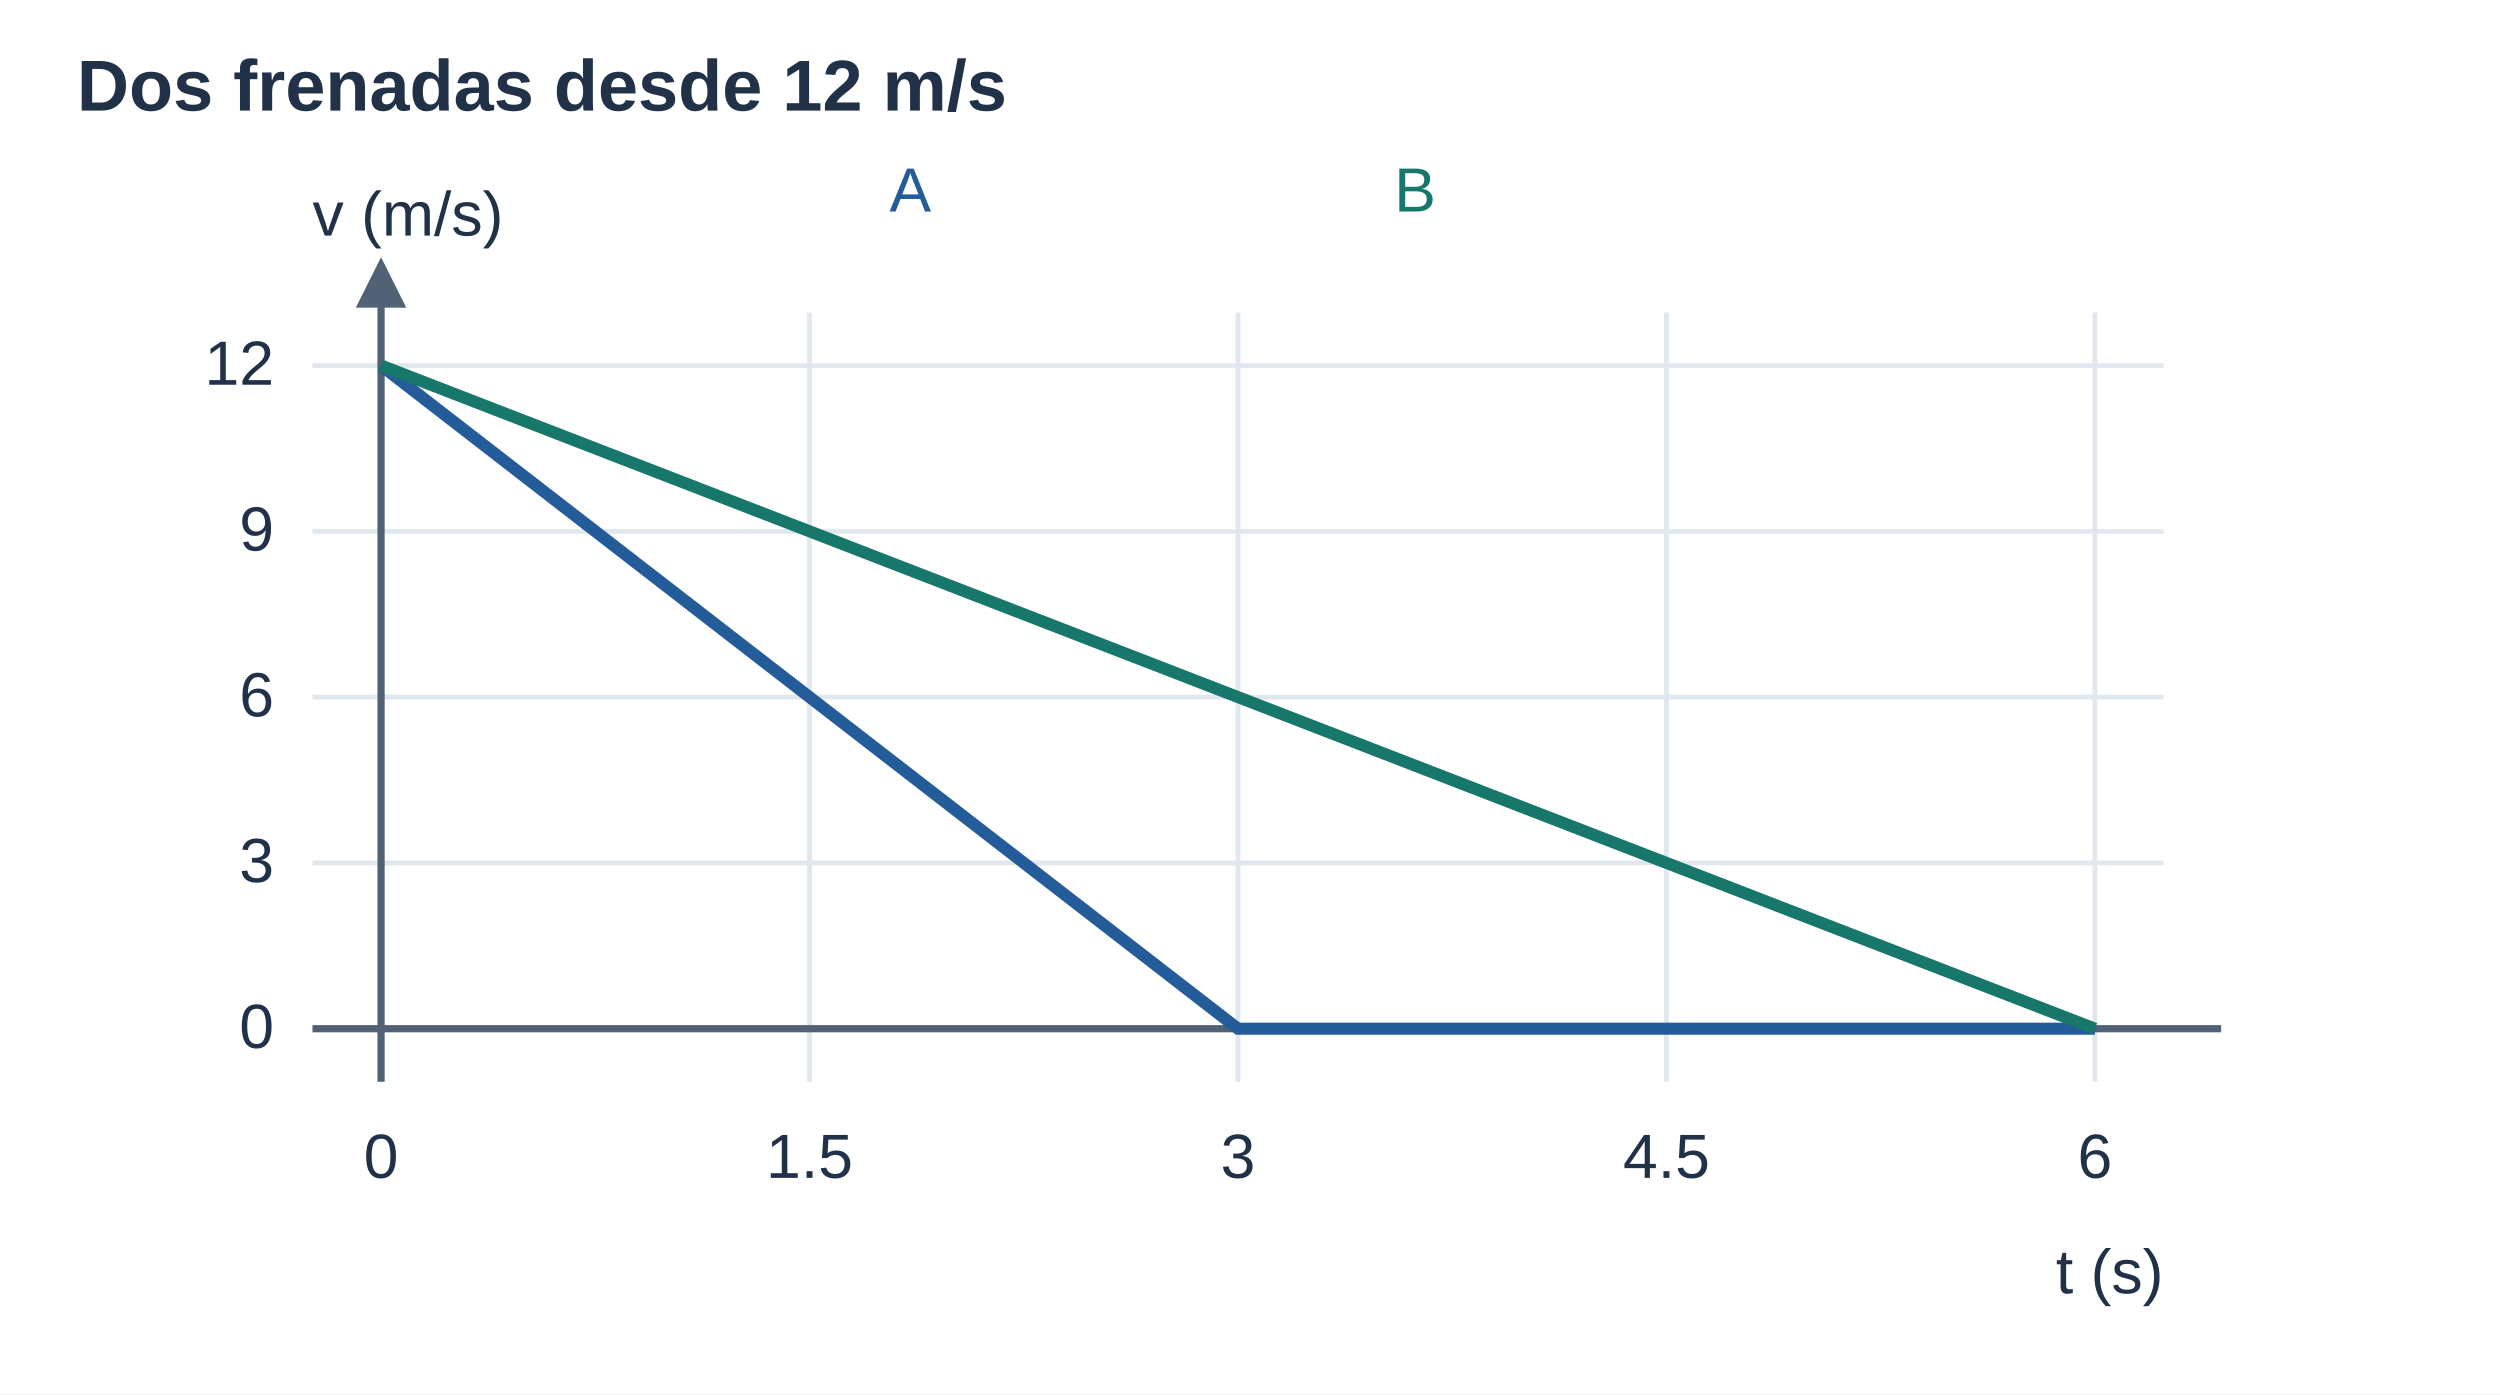
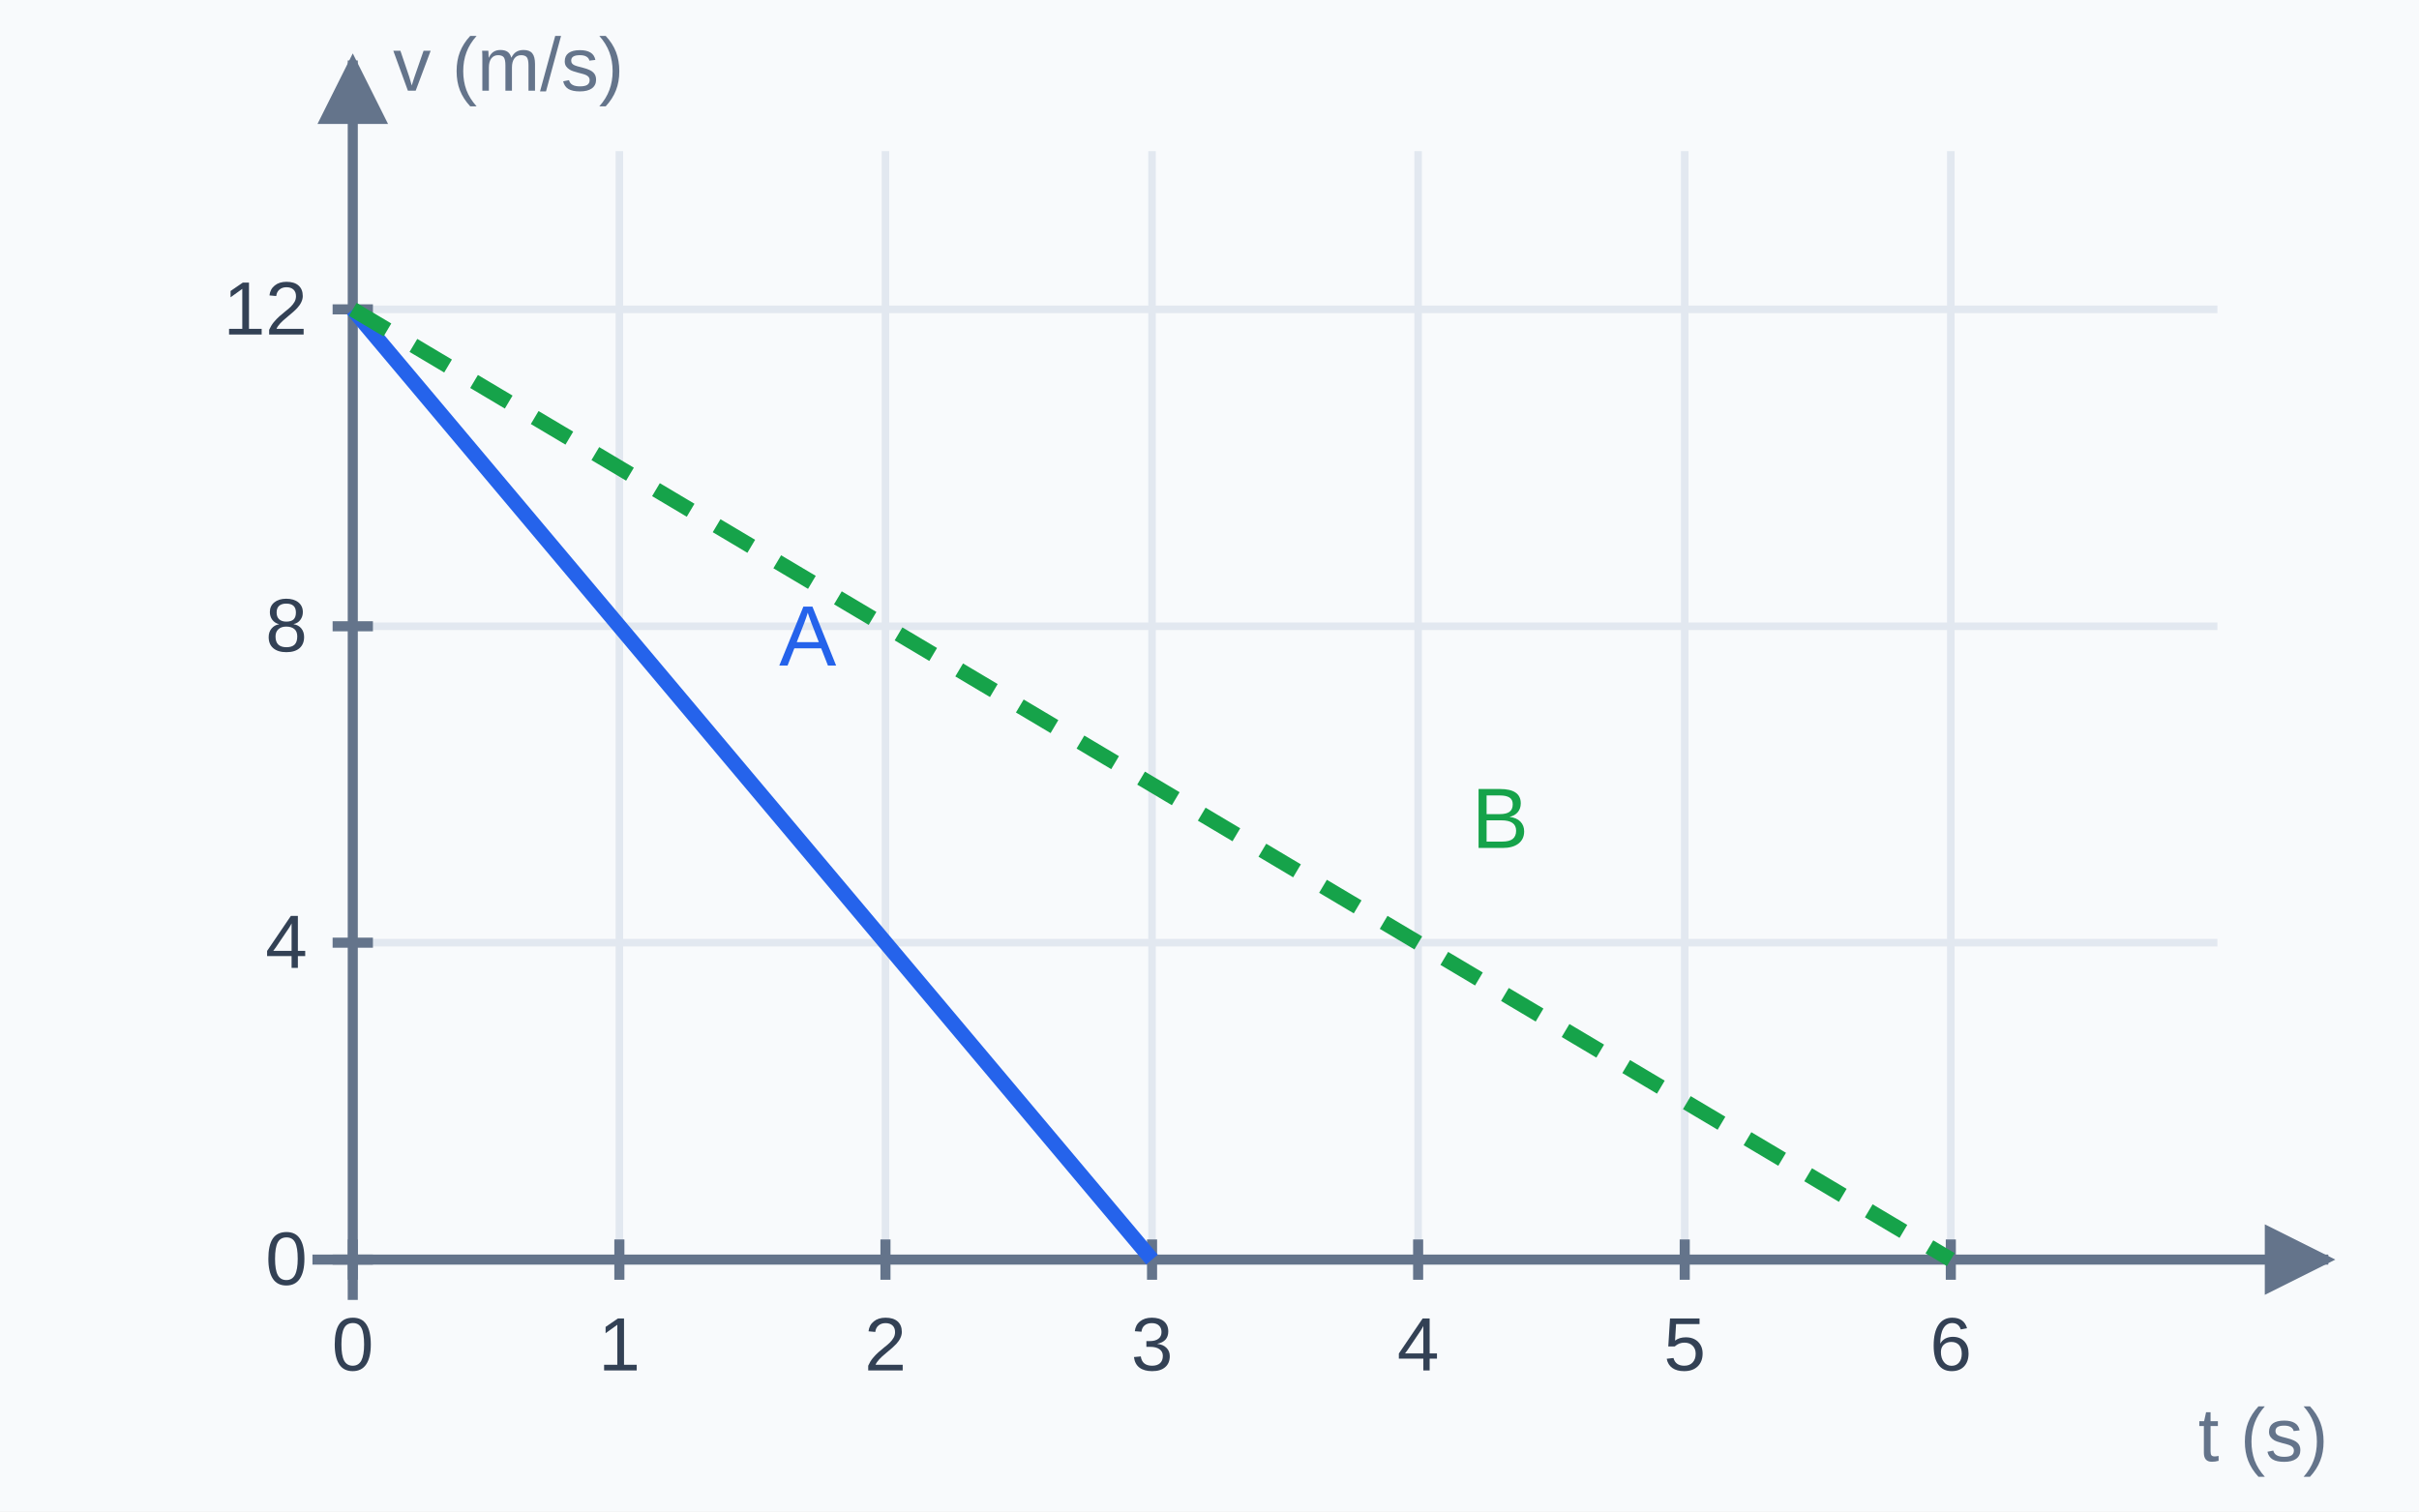
- <svg xmlns="http://www.w3.org/2000/svg" viewBox="0 0 520 290" role="img" aria-labelledby="title desc" style="max-width:100%;height:auto">
+ <svg xmlns="http://www.w3.org/2000/svg" viewBox="0 0 480 300" role="img" aria-labelledby="title desc">
  <defs>
-     <marker id="arrow" markerWidth="7" markerHeight="7" refX="6" refY="3.5" orient="auto-start-reverse">
-       <path d="M0 0 L7 3.5 L0 7Z" fill="context-stroke" />
+     <marker id="a-axis" viewBox="0 0 10 10" refX="9" refY="5" markerWidth="7" markerHeight="7" orient="auto-start-reverse">
+       <path d="M0 0 L10 5 L0 10 Z" fill="#64748b" />
+     </marker>
+     <marker id="a-blue" viewBox="0 0 10 10" refX="9" refY="5" markerWidth="7" markerHeight="7" orient="auto-start-reverse">
+       <path d="M0 0 L10 5 L0 10 Z" fill="#2563eb" />
+     </marker>
+     <marker id="a-amber" viewBox="0 0 10 10" refX="9" refY="5" markerWidth="7" markerHeight="7" orient="auto-start-reverse">
+       <path d="M0 0 L10 5 L0 10 Z" fill="#d97706" />
+     </marker>
+     <marker id="a-green" viewBox="0 0 10 10" refX="9" refY="5" markerWidth="7" markerHeight="7" orient="auto-start-reverse">
+       <path d="M0 0 L10 5 L0 10 Z" fill="#16a34a" />
+     </marker>
+     <marker id="a-red" viewBox="0 0 10 10" refX="9" refY="5" markerWidth="7" markerHeight="7" orient="auto-start-reverse">
+       <path d="M0 0 L10 5 L0 10 Z" fill="#dc2626" />
+     </marker>
+     <marker id="a-grey" viewBox="0 0 10 10" refX="9" refY="5" markerWidth="7" markerHeight="7" orient="auto-start-reverse">
+       <path d="M0 0 L10 5 L0 10 Z" fill="#94a3b8" />
    </marker>
  </defs>
-   <rect width="100%" height="100%" fill="white" />
-   <g font-family="Arial,sans-serif" font-size="13" fill="#203148">
-     <text x="16" y="23" font-size="15" font-weight="bold">Dos frenadas desde 12 m/s</text>
-     <path d="M79.26 65V225 M65 213.97H450" stroke="#e1e7ee" fill="none" />
-     <text x="79.26" y="245" text-anchor="middle">0</text>
-     <text x="57" y="217.97" text-anchor="end">0</text>
-     <path d="M168.38 65V225 M65 179.48H450" stroke="#e1e7ee" fill="none" />
-     <text x="168.38" y="245" text-anchor="middle">1.5</text>
-     <text x="57" y="183.48" text-anchor="end">3</text>
-     <path d="M257.50 65V225 M65 145.00H450" stroke="#e1e7ee" fill="none" />
-     <text x="257.50" y="245" text-anchor="middle">3</text>
-     <text x="57" y="149.00" text-anchor="end">6</text>
-     <path d="M346.62 65V225 M65 110.52H450" stroke="#e1e7ee" fill="none" />
-     <text x="346.62" y="245" text-anchor="middle">4.5</text>
-     <text x="57" y="114.52" text-anchor="end">9</text>
-     <path d="M435.74 65V225 M65 76.03H450" stroke="#e1e7ee" fill="none" />
-     <text x="435.74" y="245" text-anchor="middle">6</text>
-     <text x="57" y="80.03" text-anchor="end">12</text>
-     <path d="M65 213.97H462 M79.26 225V55" stroke="#516276" stroke-width="1.5" fill="none" marker-end="url(#arrow)" />
-     <text x="450" y="269" text-anchor="end">t (s)</text>
-     <text x="65" y="49">v (m/s)</text>
-     <polyline points="79.26,76.03 257.50,213.97 435.74,213.97" fill="none" stroke="#245b99" stroke-width="2.5" />
-     <text x="185" y="44" fill="#245b99">A</text>
-     <polyline points="79.26,76.03 435.74,213.97" fill="none" stroke="#18776b" stroke-width="2.5" />
-     <text x="290" y="44" fill="#18776b">B</text>
+   <rect width="480" height="300" fill="#f8fafc" />
+   <g font-family="Arial, sans-serif">
+     <path d="M70.0 187.1 L440.0 187.1" fill="none" stroke="#e2e8f0" stroke-width="1.5" />
+     <path d="M70.0 124.3 L440.0 124.3" fill="none" stroke="#e2e8f0" stroke-width="1.5" />
+     <path d="M70.0 61.4 L440.0 61.4" fill="none" stroke="#e2e8f0" stroke-width="1.5" />
+     <path d="M122.9 30.0 L122.9 250.0" fill="none" stroke="#e2e8f0" stroke-width="1.5" />
+     <path d="M175.7 30.0 L175.7 250.0" fill="none" stroke="#e2e8f0" stroke-width="1.5" />
+     <path d="M228.6 30.0 L228.6 250.0" fill="none" stroke="#e2e8f0" stroke-width="1.5" />
+     <path d="M281.4 30.0 L281.4 250.0" fill="none" stroke="#e2e8f0" stroke-width="1.5" />
+     <path d="M334.3 30.0 L334.3 250.0" fill="none" stroke="#e2e8f0" stroke-width="1.5" />
+     <path d="M387.1 30.0 L387.1 250.0" fill="none" stroke="#e2e8f0" stroke-width="1.5" />
+     <path d="M62.0 250.0 L462.0 250.0" fill="none" stroke="#64748b" stroke-width="2" marker-end="url(#a-axis)" />
+     <path d="M70.0 258.0 L70.0 12.0" fill="none" stroke="#64748b" stroke-width="2" marker-end="url(#a-axis)" />
+     <path d="M70.0 246.0 L70.0 254.0" fill="none" stroke="#64748b" stroke-width="2" />
+     <text x="70.0" y="272.0" font-size="15" text-anchor="middle" fill="#334155">0</text>
+     <path d="M122.9 246.0 L122.9 254.0" fill="none" stroke="#64748b" stroke-width="2" />
+     <text x="122.9" y="272.0" font-size="15" text-anchor="middle" fill="#334155">1</text>
+     <path d="M175.7 246.0 L175.7 254.0" fill="none" stroke="#64748b" stroke-width="2" />
+     <text x="175.7" y="272.0" font-size="15" text-anchor="middle" fill="#334155">2</text>
+     <path d="M228.6 246.0 L228.6 254.0" fill="none" stroke="#64748b" stroke-width="2" />
+     <text x="228.6" y="272.0" font-size="15" text-anchor="middle" fill="#334155">3</text>
+     <path d="M281.4 246.0 L281.4 254.0" fill="none" stroke="#64748b" stroke-width="2" />
+     <text x="281.4" y="272.0" font-size="15" text-anchor="middle" fill="#334155">4</text>
+     <path d="M334.3 246.0 L334.3 254.0" fill="none" stroke="#64748b" stroke-width="2" />
+     <text x="334.3" y="272.0" font-size="15" text-anchor="middle" fill="#334155">5</text>
+     <path d="M387.1 246.0 L387.1 254.0" fill="none" stroke="#64748b" stroke-width="2" />
+     <text x="387.1" y="272.0" font-size="15" text-anchor="middle" fill="#334155">6</text>
+     <path d="M66.0 250.0 L74.0 250.0" fill="none" stroke="#64748b" stroke-width="2" />
+     <text x="61.0" y="255.0" font-size="15" text-anchor="end" fill="#334155">0</text>
+     <path d="M66.0 187.1 L74.0 187.1" fill="none" stroke="#64748b" stroke-width="2" />
+     <text x="61.0" y="192.1" font-size="15" text-anchor="end" fill="#334155">4</text>
+     <path d="M66.0 124.3 L74.0 124.3" fill="none" stroke="#64748b" stroke-width="2" />
+     <text x="61.0" y="129.3" font-size="15" text-anchor="end" fill="#334155">8</text>
+     <path d="M66.0 61.4 L74.0 61.4" fill="none" stroke="#64748b" stroke-width="2" />
+     <text x="61.0" y="66.4" font-size="15" text-anchor="end" fill="#334155">12</text>
+     <text x="462.0" y="290.0" font-size="15" text-anchor="end" fill="#64748b">t (s)</text>
+     <text x="78.0" y="18.0" font-size="15" text-anchor="start" fill="#64748b">v (m/s)</text>
+     <polyline points="70.0,61.4 228.6,250.0" fill="none" stroke="#2563eb" stroke-width="3" />
+     <polyline points="70.0,61.4 387.1,250.0" fill="none" stroke="#16a34a" stroke-width="3" stroke-dasharray="8 6" />
+     <text x="154.6" y="132.1" font-size="17" text-anchor="start" fill="#2563eb">A</text>
+     <text x="292.0" y="168.3" font-size="17" text-anchor="start" fill="#16a34a">B</text>
  </g>
</svg>
